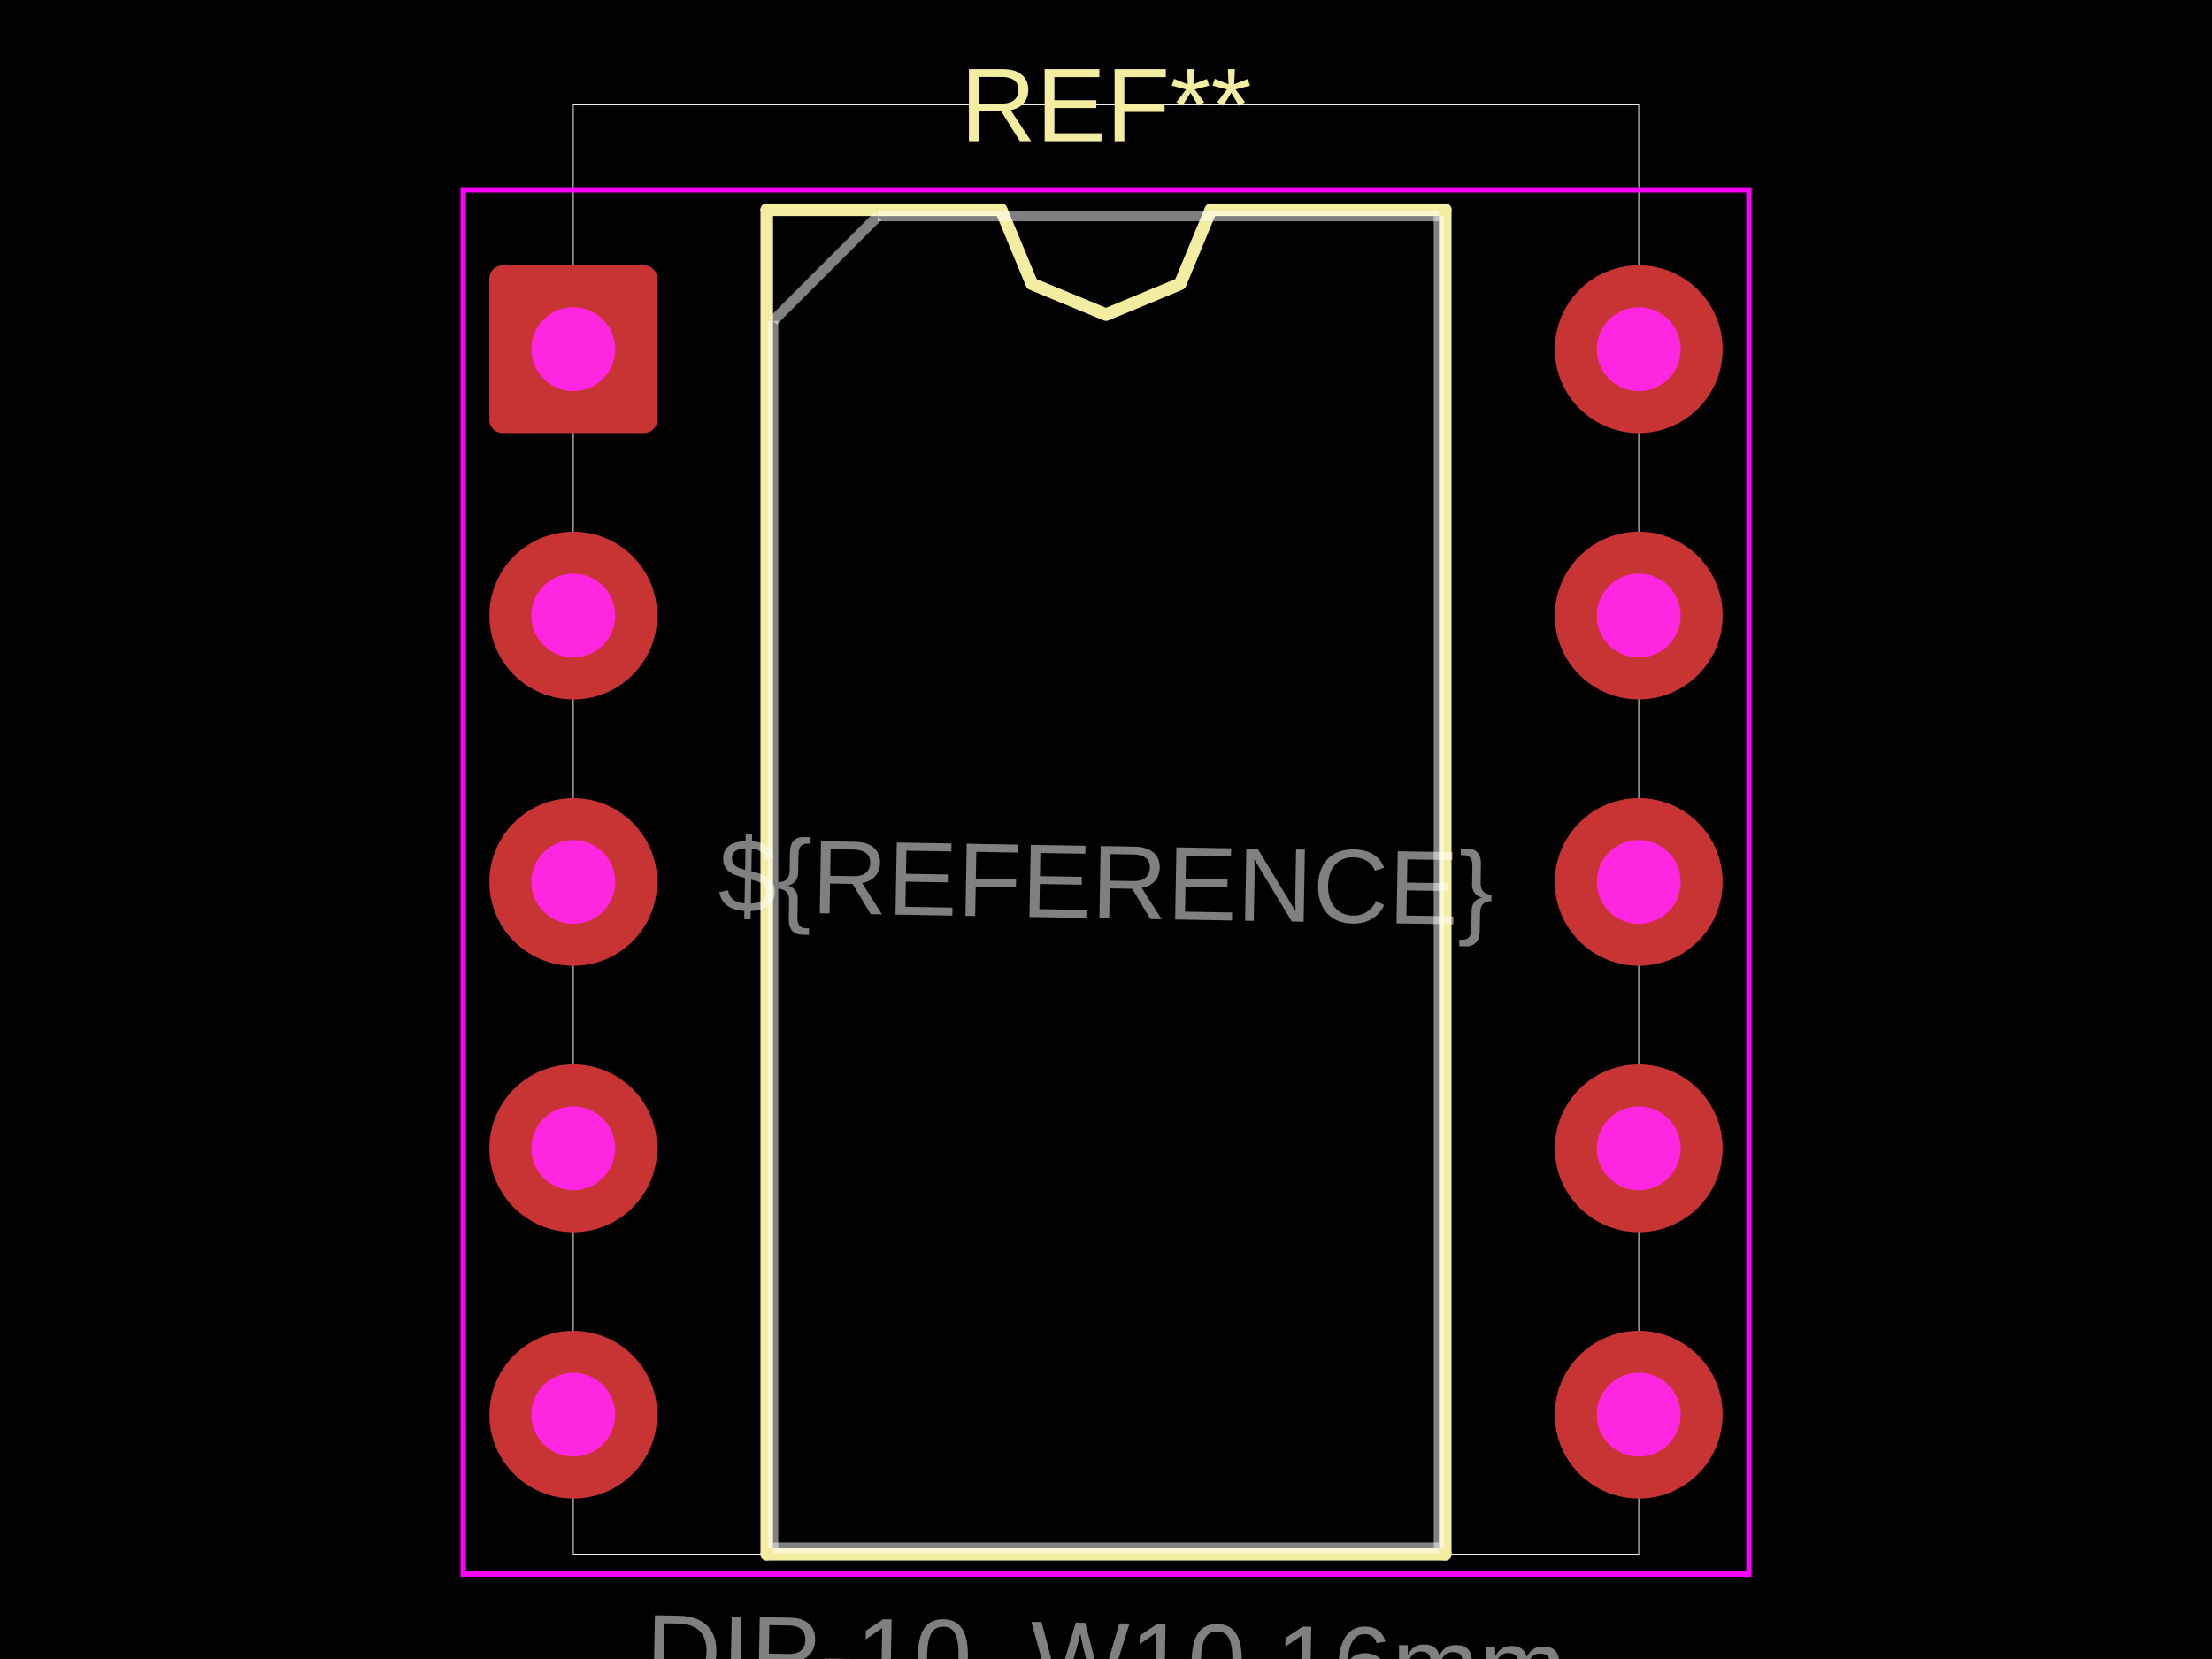
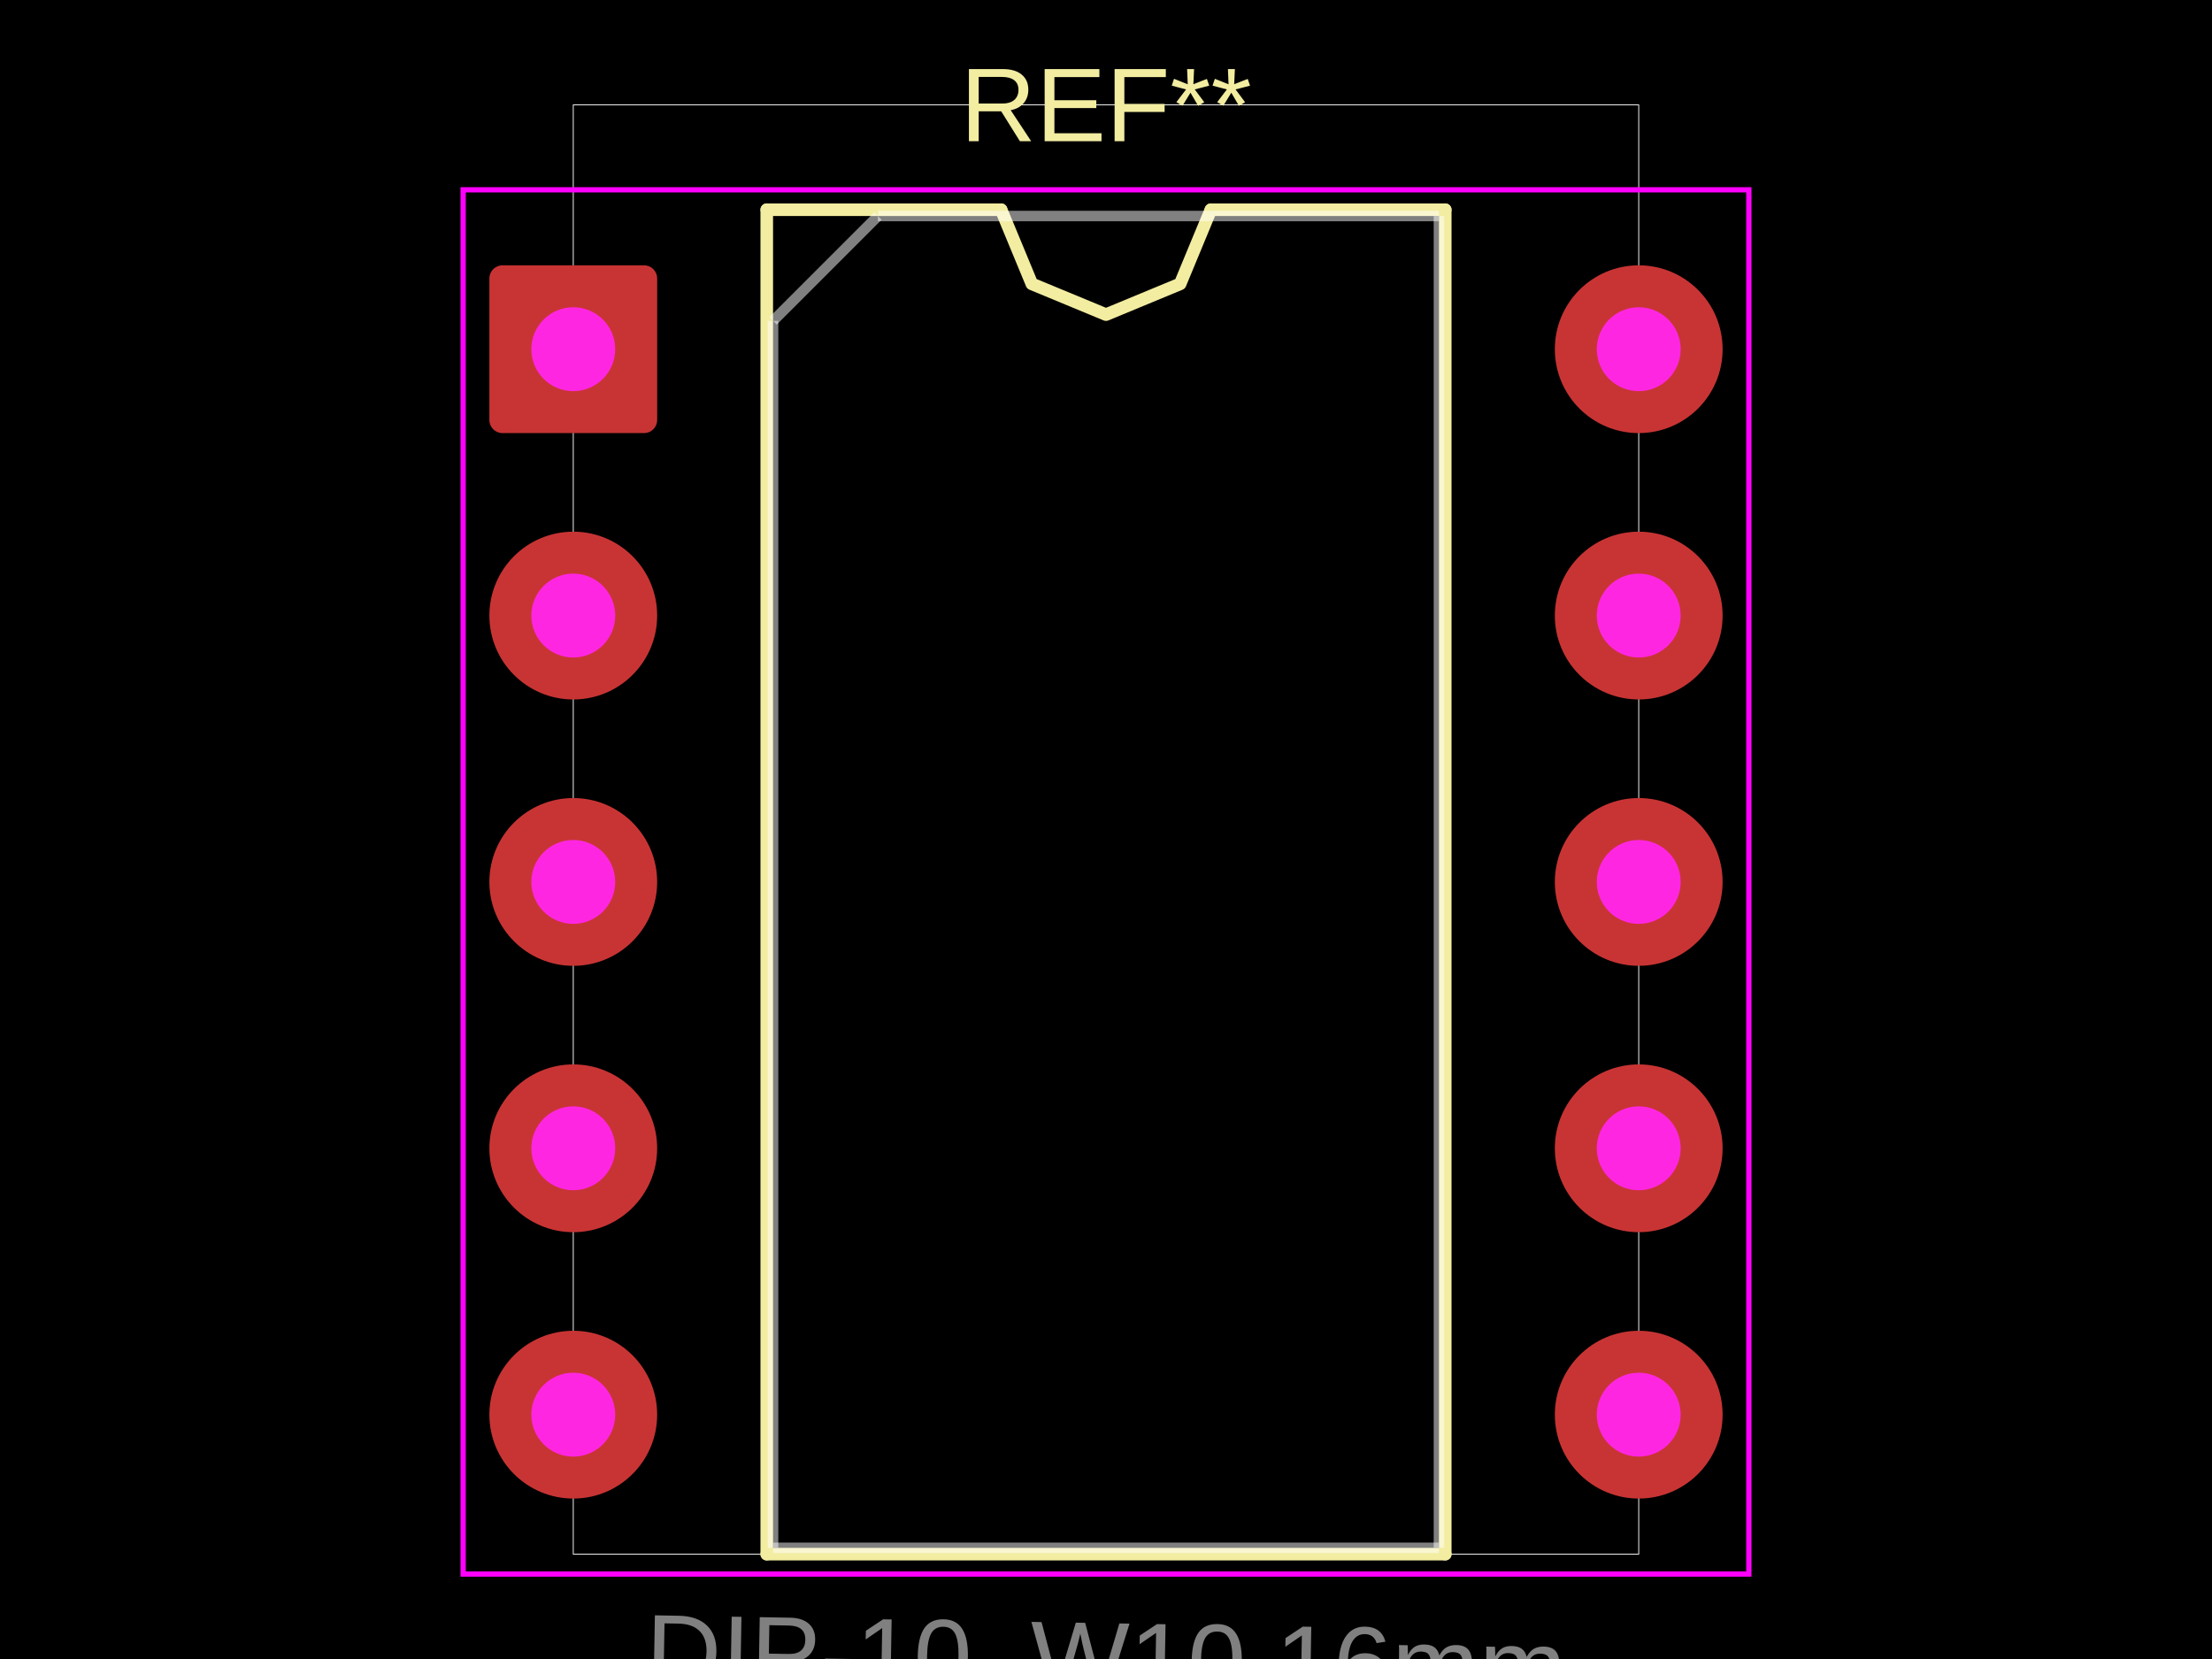
<svg xmlns="http://www.w3.org/2000/svg" width="800" height="600">
  <style />
  <rect class="boundary" x="0" y="0" fill="#000" width="800" height="600" data-type="pcb_background" data-pcb-layer="global" />
  <rect class="pcb-boundary" fill="none" stroke="#fff" stroke-width="0.3" x="207.332" y="37.927" width="385.335" height="524.147" data-type="pcb_boundary" data-pcb-layer="global" />
  <path class="pcb-silkscreen pcb-silkscreen-top" d="M 277.307 75.853 L 277.307 562.073" fill="none" stroke="#f2eda1" stroke-width="4.551" stroke-linecap="round" stroke-linejoin="round" data-pcb-component-id="pcb_component_0" data-pcb-silkscreen-path-id="pcb_silkscreen_path_0" data-type="pcb_silkscreen_path" data-pcb-layer="top" />
  <path class="pcb-silkscreen pcb-silkscreen-top" d="M 277.307 562.073 L 522.693 562.073" fill="none" stroke="#f2eda1" stroke-width="4.551" stroke-linecap="round" stroke-linejoin="round" data-pcb-component-id="pcb_component_0" data-pcb-silkscreen-path-id="pcb_silkscreen_path_1" data-type="pcb_silkscreen_path" data-pcb-layer="top" />
  <path class="pcb-silkscreen pcb-silkscreen-top" d="M 362.073 75.853 L 277.307 75.853" fill="none" stroke="#f2eda1" stroke-width="4.551" stroke-linecap="round" stroke-linejoin="round" data-pcb-component-id="pcb_component_0" data-pcb-silkscreen-path-id="pcb_silkscreen_path_2" data-type="pcb_silkscreen_path" data-pcb-layer="top" />
  <path class="pcb-silkscreen pcb-silkscreen-top" d="M 522.693 75.853 L 437.927 75.853" fill="none" stroke="#f2eda1" stroke-width="4.551" stroke-linecap="round" stroke-linejoin="round" data-pcb-component-id="pcb_component_0" data-pcb-silkscreen-path-id="pcb_silkscreen_path_3" data-type="pcb_silkscreen_path" data-pcb-layer="top" />
  <path class="pcb-silkscreen pcb-silkscreen-top" d="M 522.693 562.073 L 522.693 75.853" fill="none" stroke="#f2eda1" stroke-width="4.551" stroke-linecap="round" stroke-linejoin="round" data-pcb-component-id="pcb_component_0" data-pcb-silkscreen-path-id="pcb_silkscreen_path_4" data-type="pcb_silkscreen_path" data-pcb-layer="top" />
  <path class="pcb-silkscreen pcb-silkscreen-top" d="M 437.927 75.853 L 426.818 102.672 L 400 113.78 L 373.182 102.672 L 362.073 75.853" fill="none" stroke="#f2eda1" stroke-width="4.551" stroke-linecap="round" stroke-linejoin="round" data-pcb-component-id="pcb_component_0" data-pcb-silkscreen-path-id="pcb_silkscreen_path_5" data-type="pcb_silkscreen_path" data-pcb-layer="top" />
  <text x="0" y="0" dx="0" dy="0" fill="#f2eda1" font-family="Arial, sans-serif" font-size="37.927" text-anchor="middle" dominant-baseline="central" transform="matrix(1,0,0,1,400,37.92668)" class="pcb-silkscreen-text pcb-silkscreen-top" data-pcb-silkscreen-text-id="pcb_component_0" stroke="none" data-type="pcb_silkscreen_text" data-pcb-layer="top">REF**</text>
  <rect x="167.509" y="68.647" width="464.981" height="500.632" class="pcb-courtyard-rect pcb-courtyard-top" data-pcb-courtyard-rect-id="pcb_courtyard_rect_0" data-type="pcb_courtyard_rect" data-pcb-layer="top" fill="none" stroke="#FF00FF" stroke-width="1.896" />
  <g data-type="pcb_plated_hole" data-pcb-layer="through">
    <rect class="pcb-hole-outer-pad" fill="rgb(200, 52, 52)" x="176.991" y="95.954" width="60.683" height="60.683" rx="4.741" ry="4.741" data-type="pcb_plated_hole" data-pcb-layer="top" />
    <circle class="pcb-hole-inner" fill="#FF26E2" cx="207.332" cy="126.296" r="15.171" data-type="pcb_plated_hole_drill" data-pcb-layer="drill" />
  </g>
  <g data-type="pcb_plated_hole" data-pcb-layer="through">
    <circle class="pcb-hole-outer" fill="rgb(200, 52, 52)" cx="207.332" cy="222.63" r="30.341" data-type="pcb_plated_hole" data-pcb-layer="top" />
    <circle class="pcb-hole-inner" fill="#FF26E2" cx="207.332" cy="222.63" r="15.171" data-type="pcb_plated_hole_drill" data-pcb-layer="drill" />
  </g>
  <g data-type="pcb_plated_hole" data-pcb-layer="through">
    <circle class="pcb-hole-outer" fill="rgb(200, 52, 52)" cx="207.332" cy="318.963" r="30.341" data-type="pcb_plated_hole" data-pcb-layer="top" />
    <circle class="pcb-hole-inner" fill="#FF26E2" cx="207.332" cy="318.963" r="15.171" data-type="pcb_plated_hole_drill" data-pcb-layer="drill" />
  </g>
  <g data-type="pcb_plated_hole" data-pcb-layer="through">
    <circle class="pcb-hole-outer" fill="rgb(200, 52, 52)" cx="207.332" cy="415.297" r="30.341" data-type="pcb_plated_hole" data-pcb-layer="top" />
    <circle class="pcb-hole-inner" fill="#FF26E2" cx="207.332" cy="415.297" r="15.171" data-type="pcb_plated_hole_drill" data-pcb-layer="drill" />
  </g>
  <g data-type="pcb_plated_hole" data-pcb-layer="through">
    <circle class="pcb-hole-outer" fill="rgb(200, 52, 52)" cx="207.332" cy="511.631" r="30.341" data-type="pcb_plated_hole" data-pcb-layer="top" />
    <circle class="pcb-hole-inner" fill="#FF26E2" cx="207.332" cy="511.631" r="15.171" data-type="pcb_plated_hole_drill" data-pcb-layer="drill" />
  </g>
  <g data-type="pcb_plated_hole" data-pcb-layer="through">
    <circle class="pcb-hole-outer" fill="rgb(200, 52, 52)" cx="592.668" cy="511.631" r="30.341" data-type="pcb_plated_hole" data-pcb-layer="top" />
    <circle class="pcb-hole-inner" fill="#FF26E2" cx="592.668" cy="511.631" r="15.171" data-type="pcb_plated_hole_drill" data-pcb-layer="drill" />
  </g>
  <g data-type="pcb_plated_hole" data-pcb-layer="through">
    <circle class="pcb-hole-outer" fill="rgb(200, 52, 52)" cx="592.668" cy="415.297" r="30.341" data-type="pcb_plated_hole" data-pcb-layer="top" />
    <circle class="pcb-hole-inner" fill="#FF26E2" cx="592.668" cy="415.297" r="15.171" data-type="pcb_plated_hole_drill" data-pcb-layer="drill" />
  </g>
  <g data-type="pcb_plated_hole" data-pcb-layer="through">
    <circle class="pcb-hole-outer" fill="rgb(200, 52, 52)" cx="592.668" cy="318.963" r="30.341" data-type="pcb_plated_hole" data-pcb-layer="top" />
    <circle class="pcb-hole-inner" fill="#FF26E2" cx="592.668" cy="318.963" r="15.171" data-type="pcb_plated_hole_drill" data-pcb-layer="drill" />
  </g>
  <g data-type="pcb_plated_hole" data-pcb-layer="through">
    <circle class="pcb-hole-outer" fill="rgb(200, 52, 52)" cx="592.668" cy="222.63" r="30.341" data-type="pcb_plated_hole" data-pcb-layer="top" />
    <circle class="pcb-hole-inner" fill="#FF26E2" cx="592.668" cy="222.63" r="15.171" data-type="pcb_plated_hole_drill" data-pcb-layer="drill" />
  </g>
  <g data-type="pcb_plated_hole" data-pcb-layer="through">
    <circle class="pcb-hole-outer" fill="rgb(200, 52, 52)" cx="592.668" cy="126.296" r="30.341" data-type="pcb_plated_hole" data-pcb-layer="top" />
    <circle class="pcb-hole-inner" fill="#FF26E2" cx="592.668" cy="126.296" r="15.171" data-type="pcb_plated_hole_drill" data-pcb-layer="drill" />
  </g>
  <path class="pcb-fabrication-note-path" stroke="rgba(255,255,255,0.5)" fill="none" d="M 279.583 116.056 L 317.509 78.129" stroke-width="3.793" data-pcb-component-id="pcb_component_0" data-pcb-fabrication-note-path-id="undefined" data-type="pcb_fabrication_note_path" data-pcb-layer="overlay" />
  <path class="pcb-fabrication-note-path" stroke="rgba(255,255,255,0.5)" fill="none" d="M 279.583 559.798 L 279.583 116.056" stroke-width="3.793" data-pcb-component-id="pcb_component_0" data-pcb-fabrication-note-path-id="undefined" data-type="pcb_fabrication_note_path" data-pcb-layer="overlay" />
  <path class="pcb-fabrication-note-path" stroke="rgba(255,255,255,0.5)" fill="none" d="M 317.509 78.129 L 520.417 78.129" stroke-width="3.793" data-pcb-component-id="pcb_component_0" data-pcb-fabrication-note-path-id="undefined" data-type="pcb_fabrication_note_path" data-pcb-layer="overlay" />
  <path class="pcb-fabrication-note-path" stroke="rgba(255,255,255,0.5)" fill="none" d="M 520.417 78.129 L 520.417 559.798" stroke-width="3.793" data-pcb-component-id="pcb_component_0" data-pcb-fabrication-note-path-id="undefined" data-type="pcb_fabrication_note_path" data-pcb-layer="overlay" />
  <path class="pcb-fabrication-note-path" stroke="rgba(255,255,255,0.5)" fill="none" d="M 520.417 559.798 L 279.583 559.798" stroke-width="3.793" data-pcb-component-id="pcb_component_0" data-pcb-fabrication-note-path-id="undefined" data-type="pcb_fabrication_note_path" data-pcb-layer="overlay" />
-   <text x="0" y="0" font-family="Arial, sans-serif" font-size="37.927" text-anchor="middle" dominant-baseline="central" transform="matrix(0.9998477,0.01745241,-0.01745241,0.9998477,400,318.9633)" class="pcb-fabrication-note-text" fill="rgba(255,255,255,0.5)" data-type="pcb_fabrication_note_text" data-pcb-layer="overlay">${REFERENCE}</text>
  <text x="0" y="0" font-family="Arial, sans-serif" font-size="37.927" text-anchor="middle" dominant-baseline="central" transform="matrix(0.9998477,0.01745241,-0.01745241,0.9998477,400,600)" class="pcb-fabrication-note-text" fill="rgba(255,255,255,0.5)" data-type="pcb_fabrication_note_text" data-pcb-layer="overlay">DIP-10_W10.16mm</text>
</svg>
